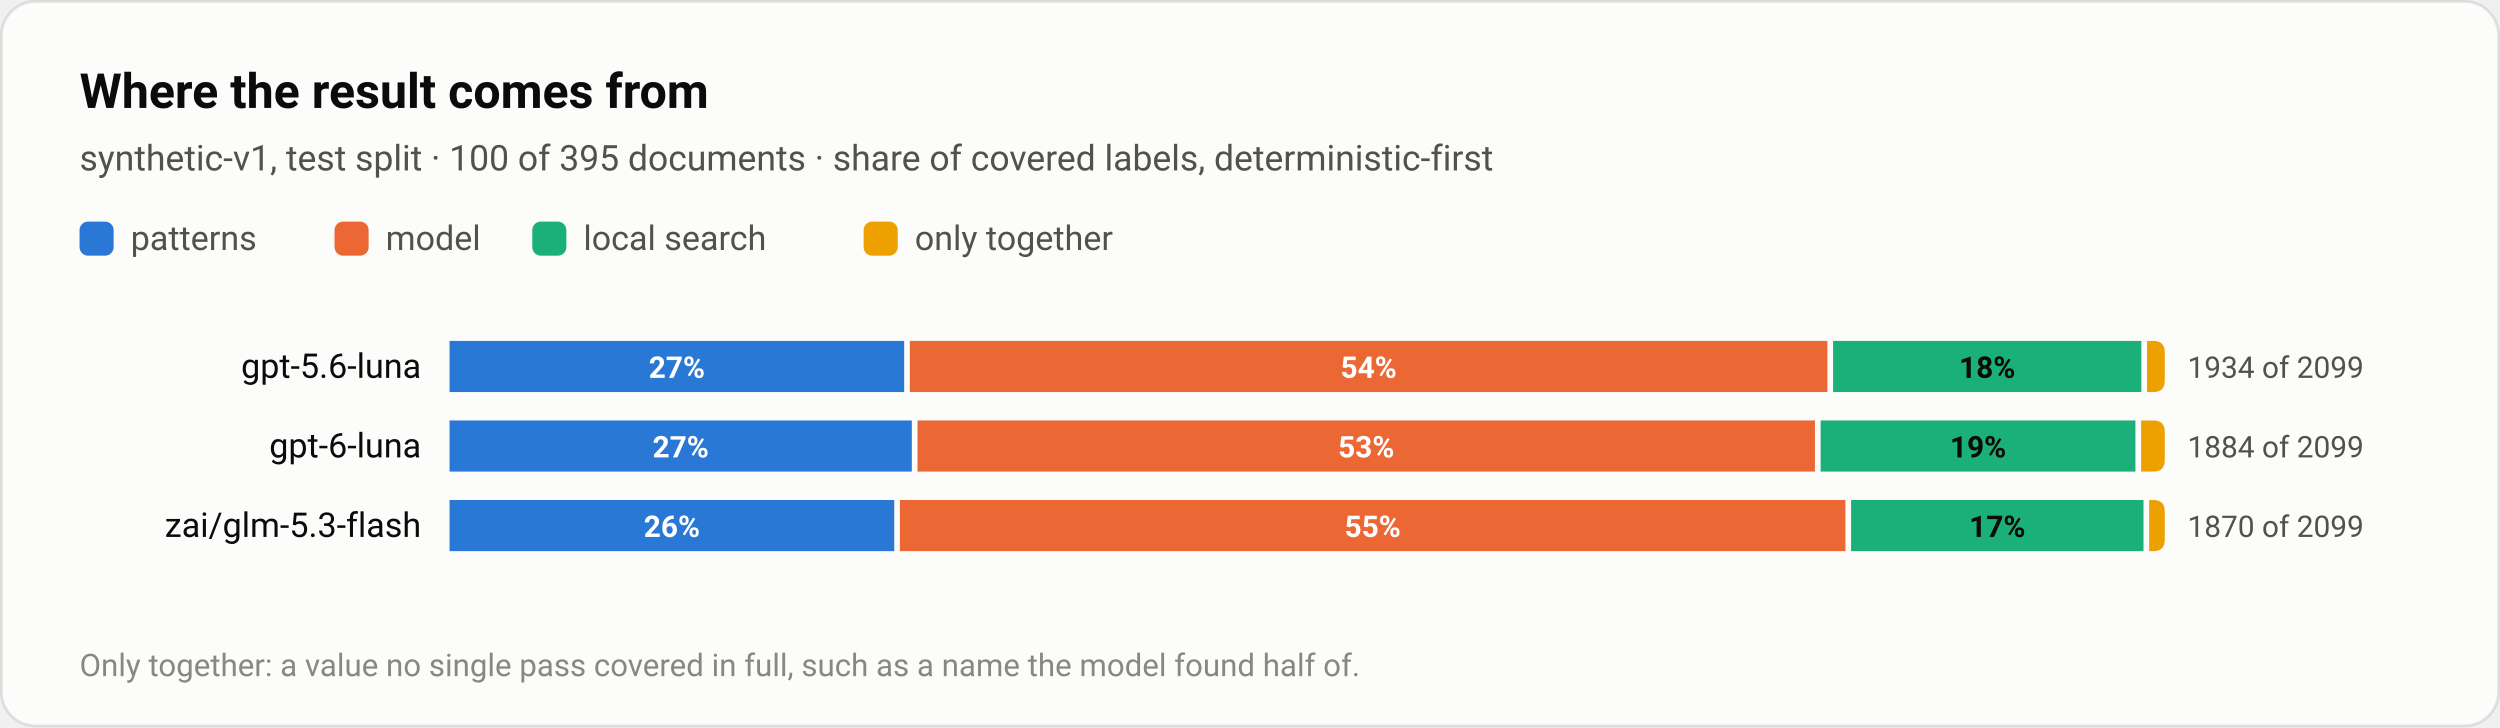
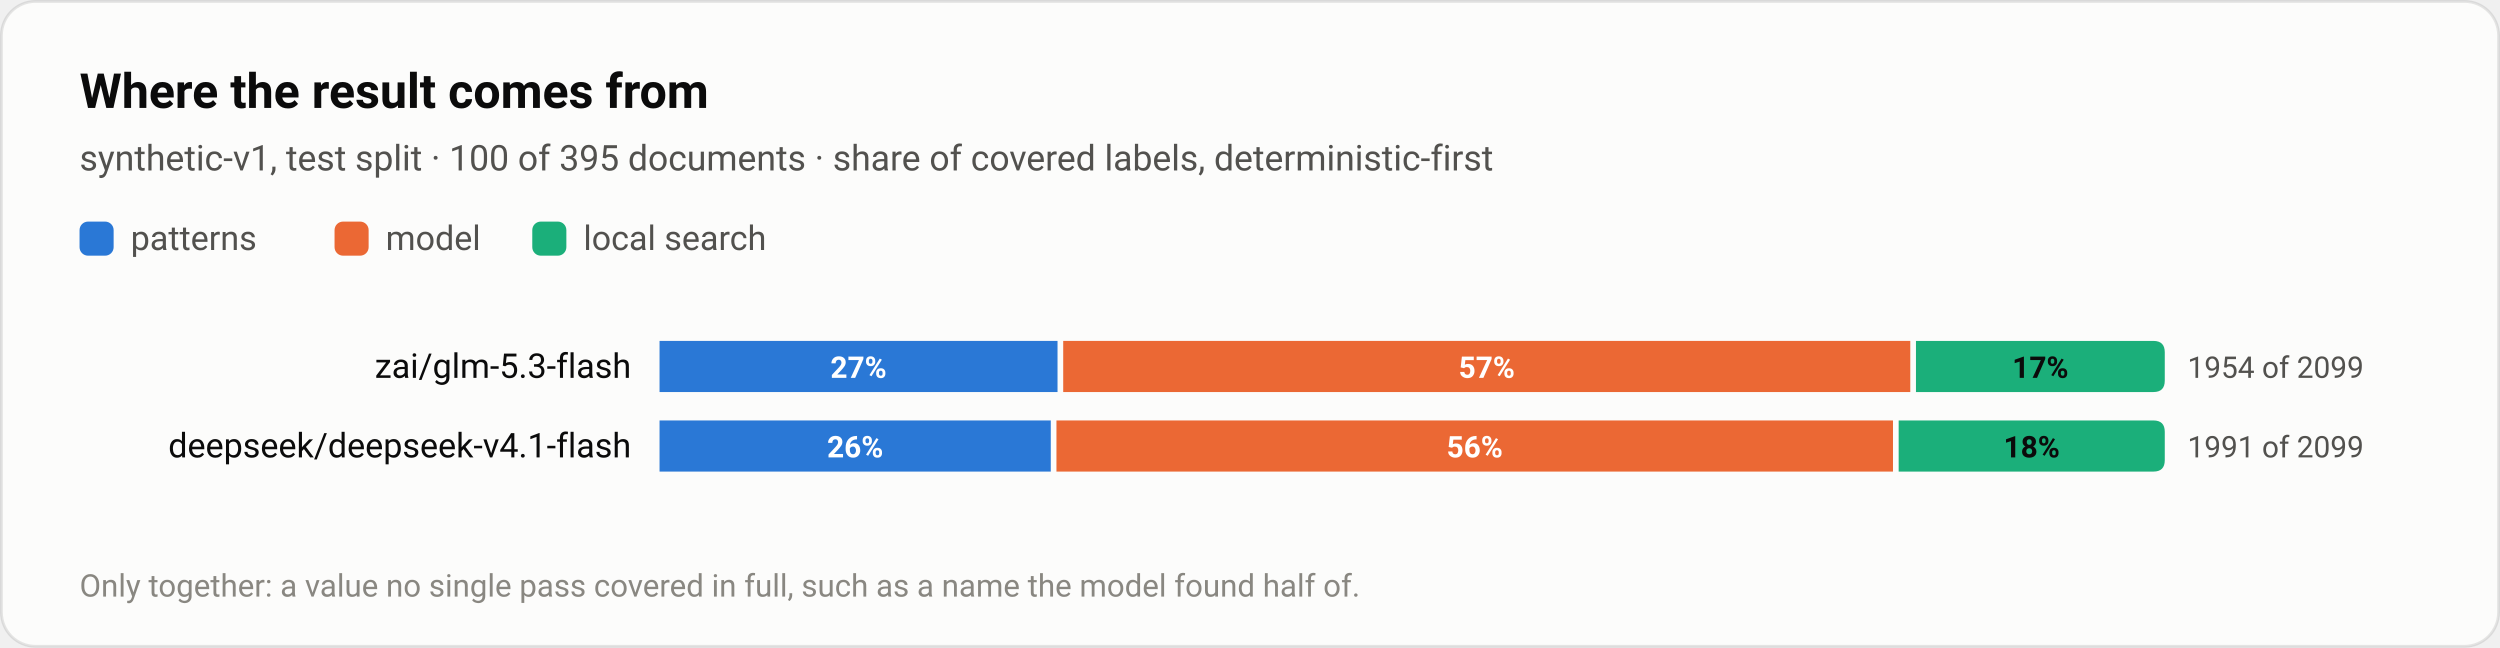
- <svg xmlns="http://www.w3.org/2000/svg" width="880" height="256" viewBox="0 0 880 256" role="img" aria-labelledby="t d" font-family="system-ui, -apple-system, &quot;Segoe UI&quot;, Roboto, sans-serif">
-   <rect x="0.5" y="0.5" width="879" height="255" rx="12" fill="#fcfcfb" stroke="rgba(11,11,11,0.10)" />
+ <svg xmlns="http://www.w3.org/2000/svg" width="880" height="228" viewBox="0 0 880 228" role="img" aria-labelledby="t d" font-family="system-ui, -apple-system, &quot;Segoe UI&quot;, Roboto, sans-serif">
+   <rect x="0.5" y="0.5" width="879" height="227" rx="12" fill="#fcfcfb" stroke="rgba(11,11,11,0.10)" />
  <text x="28" y="38" font-size="17" font-weight="600" fill="#0b0b0b">Where the result comes from</text>
  <text x="28" y="60" font-size="12.5" fill="#52514e">synthetic-v1, test split · 100 of 395 documents · share of covered labels, deterministic-first</text>
  <rect x="28" y="78" width="12" height="12" rx="3" fill="#2a78d6" />
  <text x="46" y="88" font-size="12" fill="#52514e">patterns</text>
  <rect x="117.76" y="78" width="12" height="12" rx="3" fill="#eb6834" />
  <text x="135.76" y="88" font-size="12" fill="#52514e">model</text>
  <rect x="187.36" y="78" width="12" height="12" rx="3" fill="#1baf7a" />
  <text x="205.36" y="88" font-size="12" fill="#52514e">local search</text>
-   <rect x="304" y="78" width="12" height="12" rx="3" fill="#eda100" />
-   <text x="322" y="88" font-size="12" fill="#52514e">only together</text>
-   <text x="148.24" y="133" font-size="12" fill="#0b0b0b" text-anchor="end">gpt-5.6-luna</text>
+   <text x="222.16" y="133" font-size="12" fill="#0b0b0b" text-anchor="end">zai/glm-5.3-flash</text>
  <g>
-     <path d="M158.24 120H318.26V138H158.24Z" fill="#2a78d6" />
+     <path d="M232.16 120H372.25V138H232.16Z" fill="#2a78d6" />
  </g>
-   <text x="238.25" y="133" font-size="10.5" font-weight="600" fill="#ffffff" text-anchor="middle">27%</text>
+   <text x="302.2" y="133" font-size="10.5" font-weight="600" fill="#ffffff" text-anchor="middle">27%</text>
  <g>
-     <path d="M320.26 120H643.24V138H320.26Z" fill="#eb6834" />
+     <path d="M374.25 120H672.42V138H374.25Z" fill="#eb6834" />
  </g>
-   <text x="481.75" y="133" font-size="10.5" font-weight="600" fill="#ffffff" text-anchor="middle">54%</text>
+   <text x="523.33" y="133" font-size="10.5" font-weight="600" fill="#ffffff" text-anchor="middle">57%</text>
  <g>
-     <path d="M645.24 120H753.76V138H645.24Z" fill="#1baf7a" />
+     <path d="M674.42 120H758Q762 120 762 124V134Q762 138 758 138H674.42Z" fill="#1baf7a" />
  </g>
-   <text x="699.5" y="133" font-size="10.5" font-weight="600" fill="#0b0b0b" text-anchor="middle">18%</text>
+   <text x="718.21" y="133" font-size="10.5" font-weight="600" fill="#0b0b0b" text-anchor="middle">17%</text>
+   <text x="770" y="133" font-size="10.5" fill="#52514e">1954 of 2099</text>
+   <text x="222.16" y="161" font-size="12" fill="#0b0b0b" text-anchor="end">deepseek/deepseek-v4.1-flash</text>
  <g>
-     <path d="M755.76 120H758Q762 120 762 124V134Q762 138 758 138H755.76Z" fill="#eda100" />
+     <path d="M232.16 148H369.87V166H232.16Z" fill="#2a78d6" />
  </g>
-   <text x="770" y="133" font-size="10.5" fill="#52514e">1934 of 2099</text>
-   <text x="148.24" y="161" font-size="12" fill="#0b0b0b" text-anchor="end">gpt-6-luna</text>
+   <text x="301.02" y="161" font-size="10.5" font-weight="600" fill="#ffffff" text-anchor="middle">26%</text>
  <g>
-     <path d="M158.24 148H320.96V166H158.24Z" fill="#2a78d6" />
+     <path d="M371.87 148H666.33V166H371.87Z" fill="#eb6834" />
  </g>
-   <text x="239.6" y="161" font-size="10.5" font-weight="600" fill="#ffffff" text-anchor="middle">27%</text>
+   <text x="519.1" y="161" font-size="10.5" font-weight="600" fill="#ffffff" text-anchor="middle">56%</text>
  <g>
-     <path d="M322.96 148H638.86V166H322.96Z" fill="#eb6834" />
+     <path d="M668.33 148H758Q762 148 762 152V162Q762 166 758 166H668.33Z" fill="#1baf7a" />
  </g>
-   <text x="480.91" y="161" font-size="10.5" font-weight="600" fill="#ffffff" text-anchor="middle">53%</text>
-   <g>
-     <path d="M640.86 148H751.67V166H640.86Z" fill="#1baf7a" />
-   </g>
-   <text x="696.27" y="161" font-size="10.5" font-weight="600" fill="#0b0b0b" text-anchor="middle">19%</text>
-   <g>
-     <path d="M753.67 148H758Q762 148 762 152V162Q762 166 758 166H753.67Z" fill="#eda100" />
-   </g>
-   <text x="770" y="161" font-size="10.5" fill="#52514e">1884 of 2099</text>
-   <text x="148.24" y="189" font-size="12" fill="#0b0b0b" text-anchor="end">zai/glm-5.3-flash</text>
-   <g>
-     <path d="M158.24 176H314.77V194H158.24Z" fill="#2a78d6" />
-   </g>
-   <text x="236.5" y="189" font-size="10.5" font-weight="600" fill="#ffffff" text-anchor="middle">26%</text>
-   <g>
-     <path d="M316.77 176H649.58V194H316.77Z" fill="#eb6834" />
-   </g>
-   <text x="483.17" y="189" font-size="10.5" font-weight="600" fill="#ffffff" text-anchor="middle">55%</text>
-   <g>
-     <path d="M651.58 176H754.51V194H651.58Z" fill="#1baf7a" />
-   </g>
-   <text x="703.05" y="189" font-size="10.5" font-weight="600" fill="#0b0b0b" text-anchor="middle">17%</text>
-   <g>
-     <path d="M756.51 176H758Q762 176 762 180V190Q762 194 758 194H756.51Z" fill="#eda100" />
-   </g>
-   <text x="770" y="189" font-size="10.5" fill="#52514e">1870 of 2099</text>
-   <text x="28" y="238" font-size="11" fill="#898781">Only together: a value no single pass covered in full, such as a name the model found half of.</text>
+   <text x="715.16" y="161" font-size="10.5" font-weight="600" fill="#0b0b0b" text-anchor="middle">18%</text>
+   <text x="770" y="161" font-size="10.5" fill="#52514e">1991 of 2099</text>
+   <text x="28" y="210" font-size="11" fill="#898781">Only together: a value no single pass covered in full, such as a name the model found half of.</text>
</svg>
